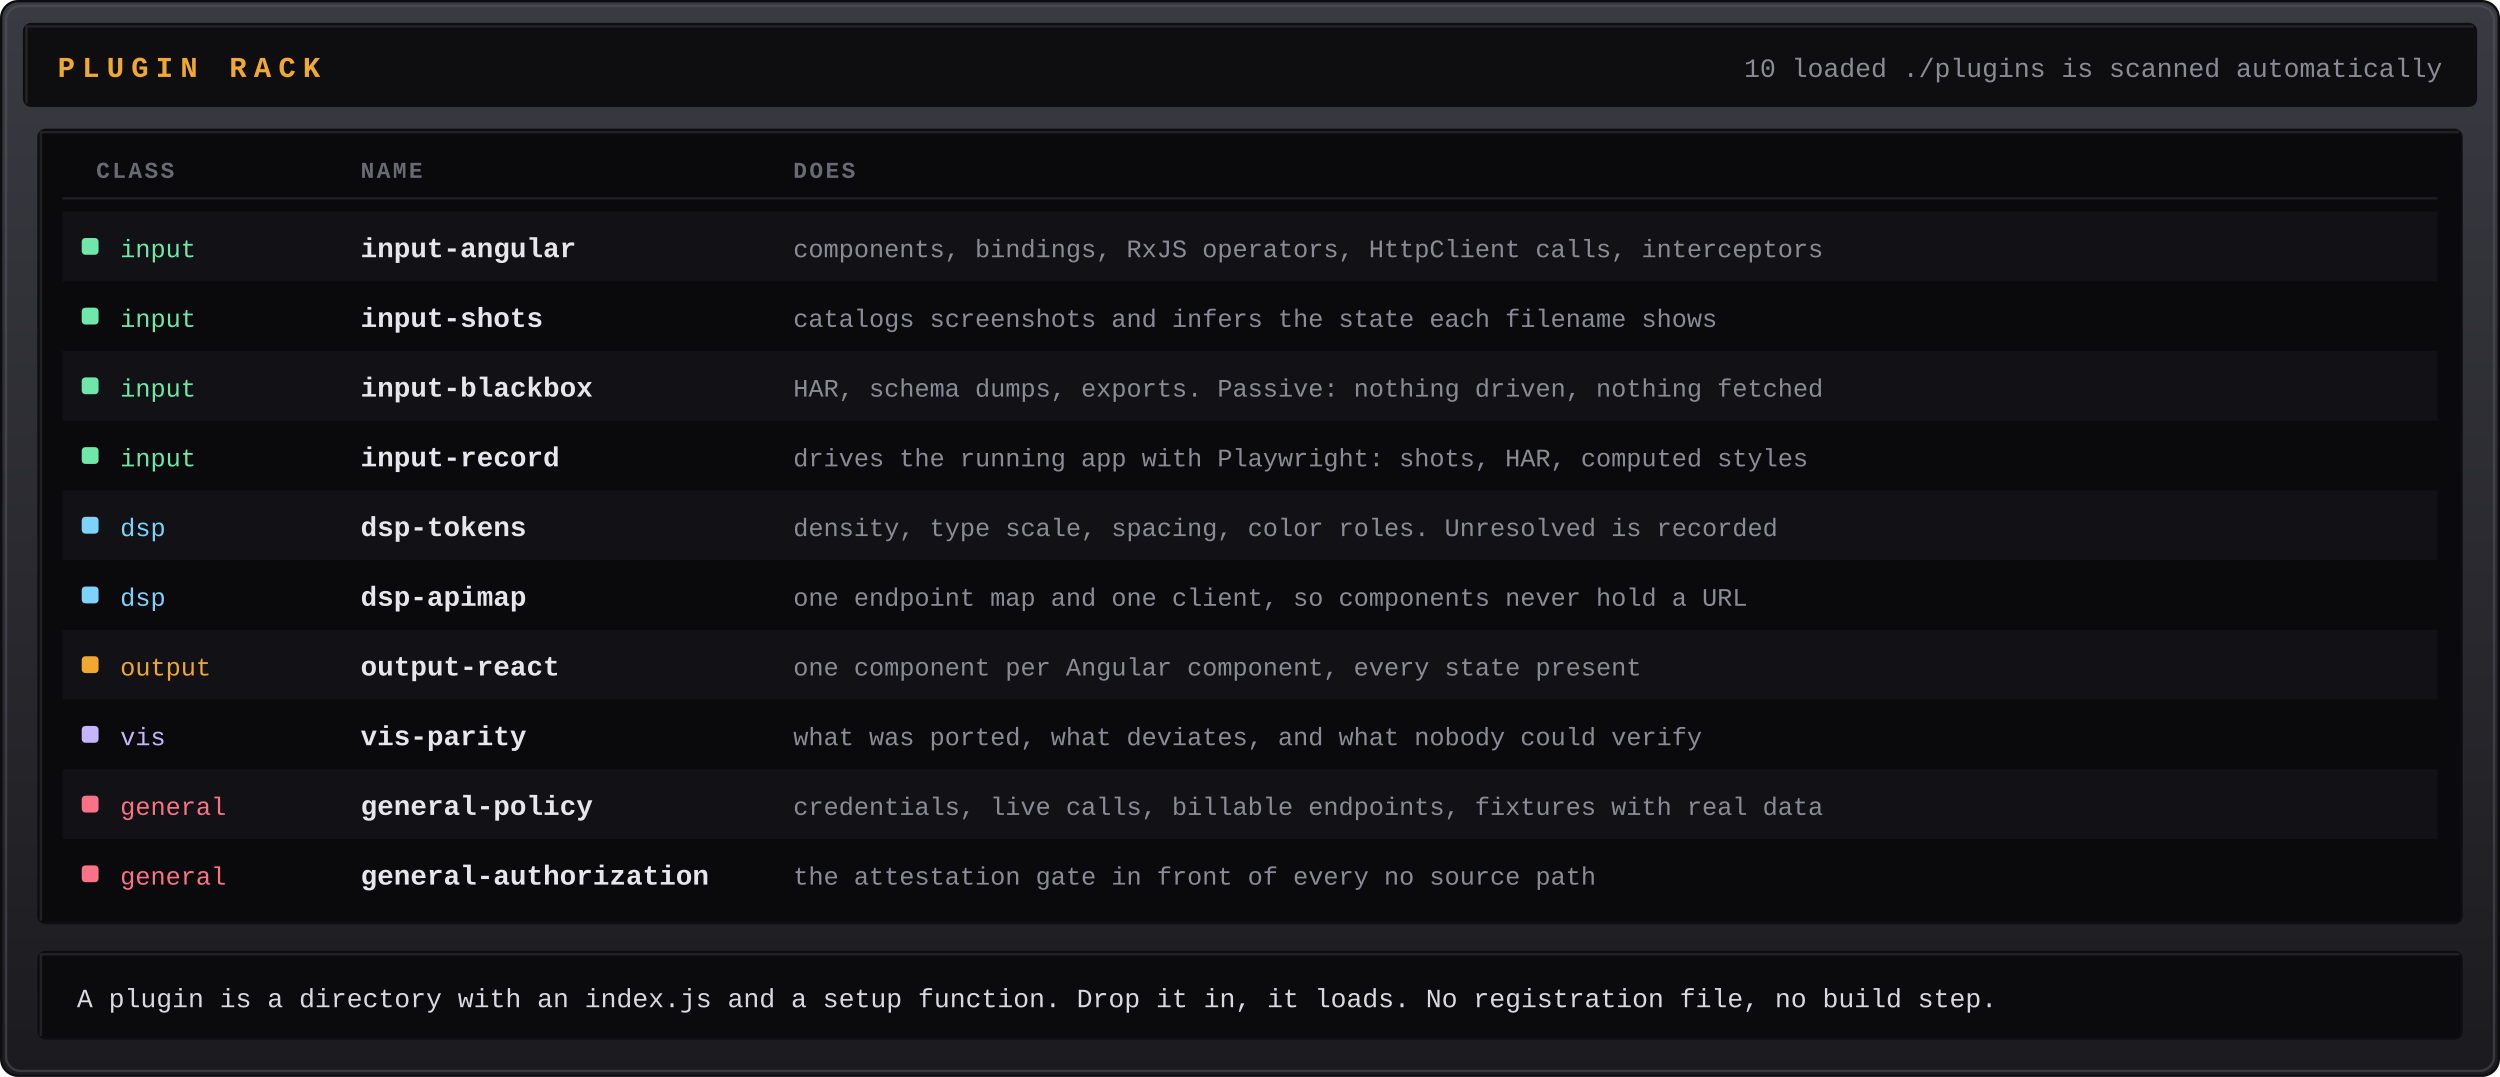
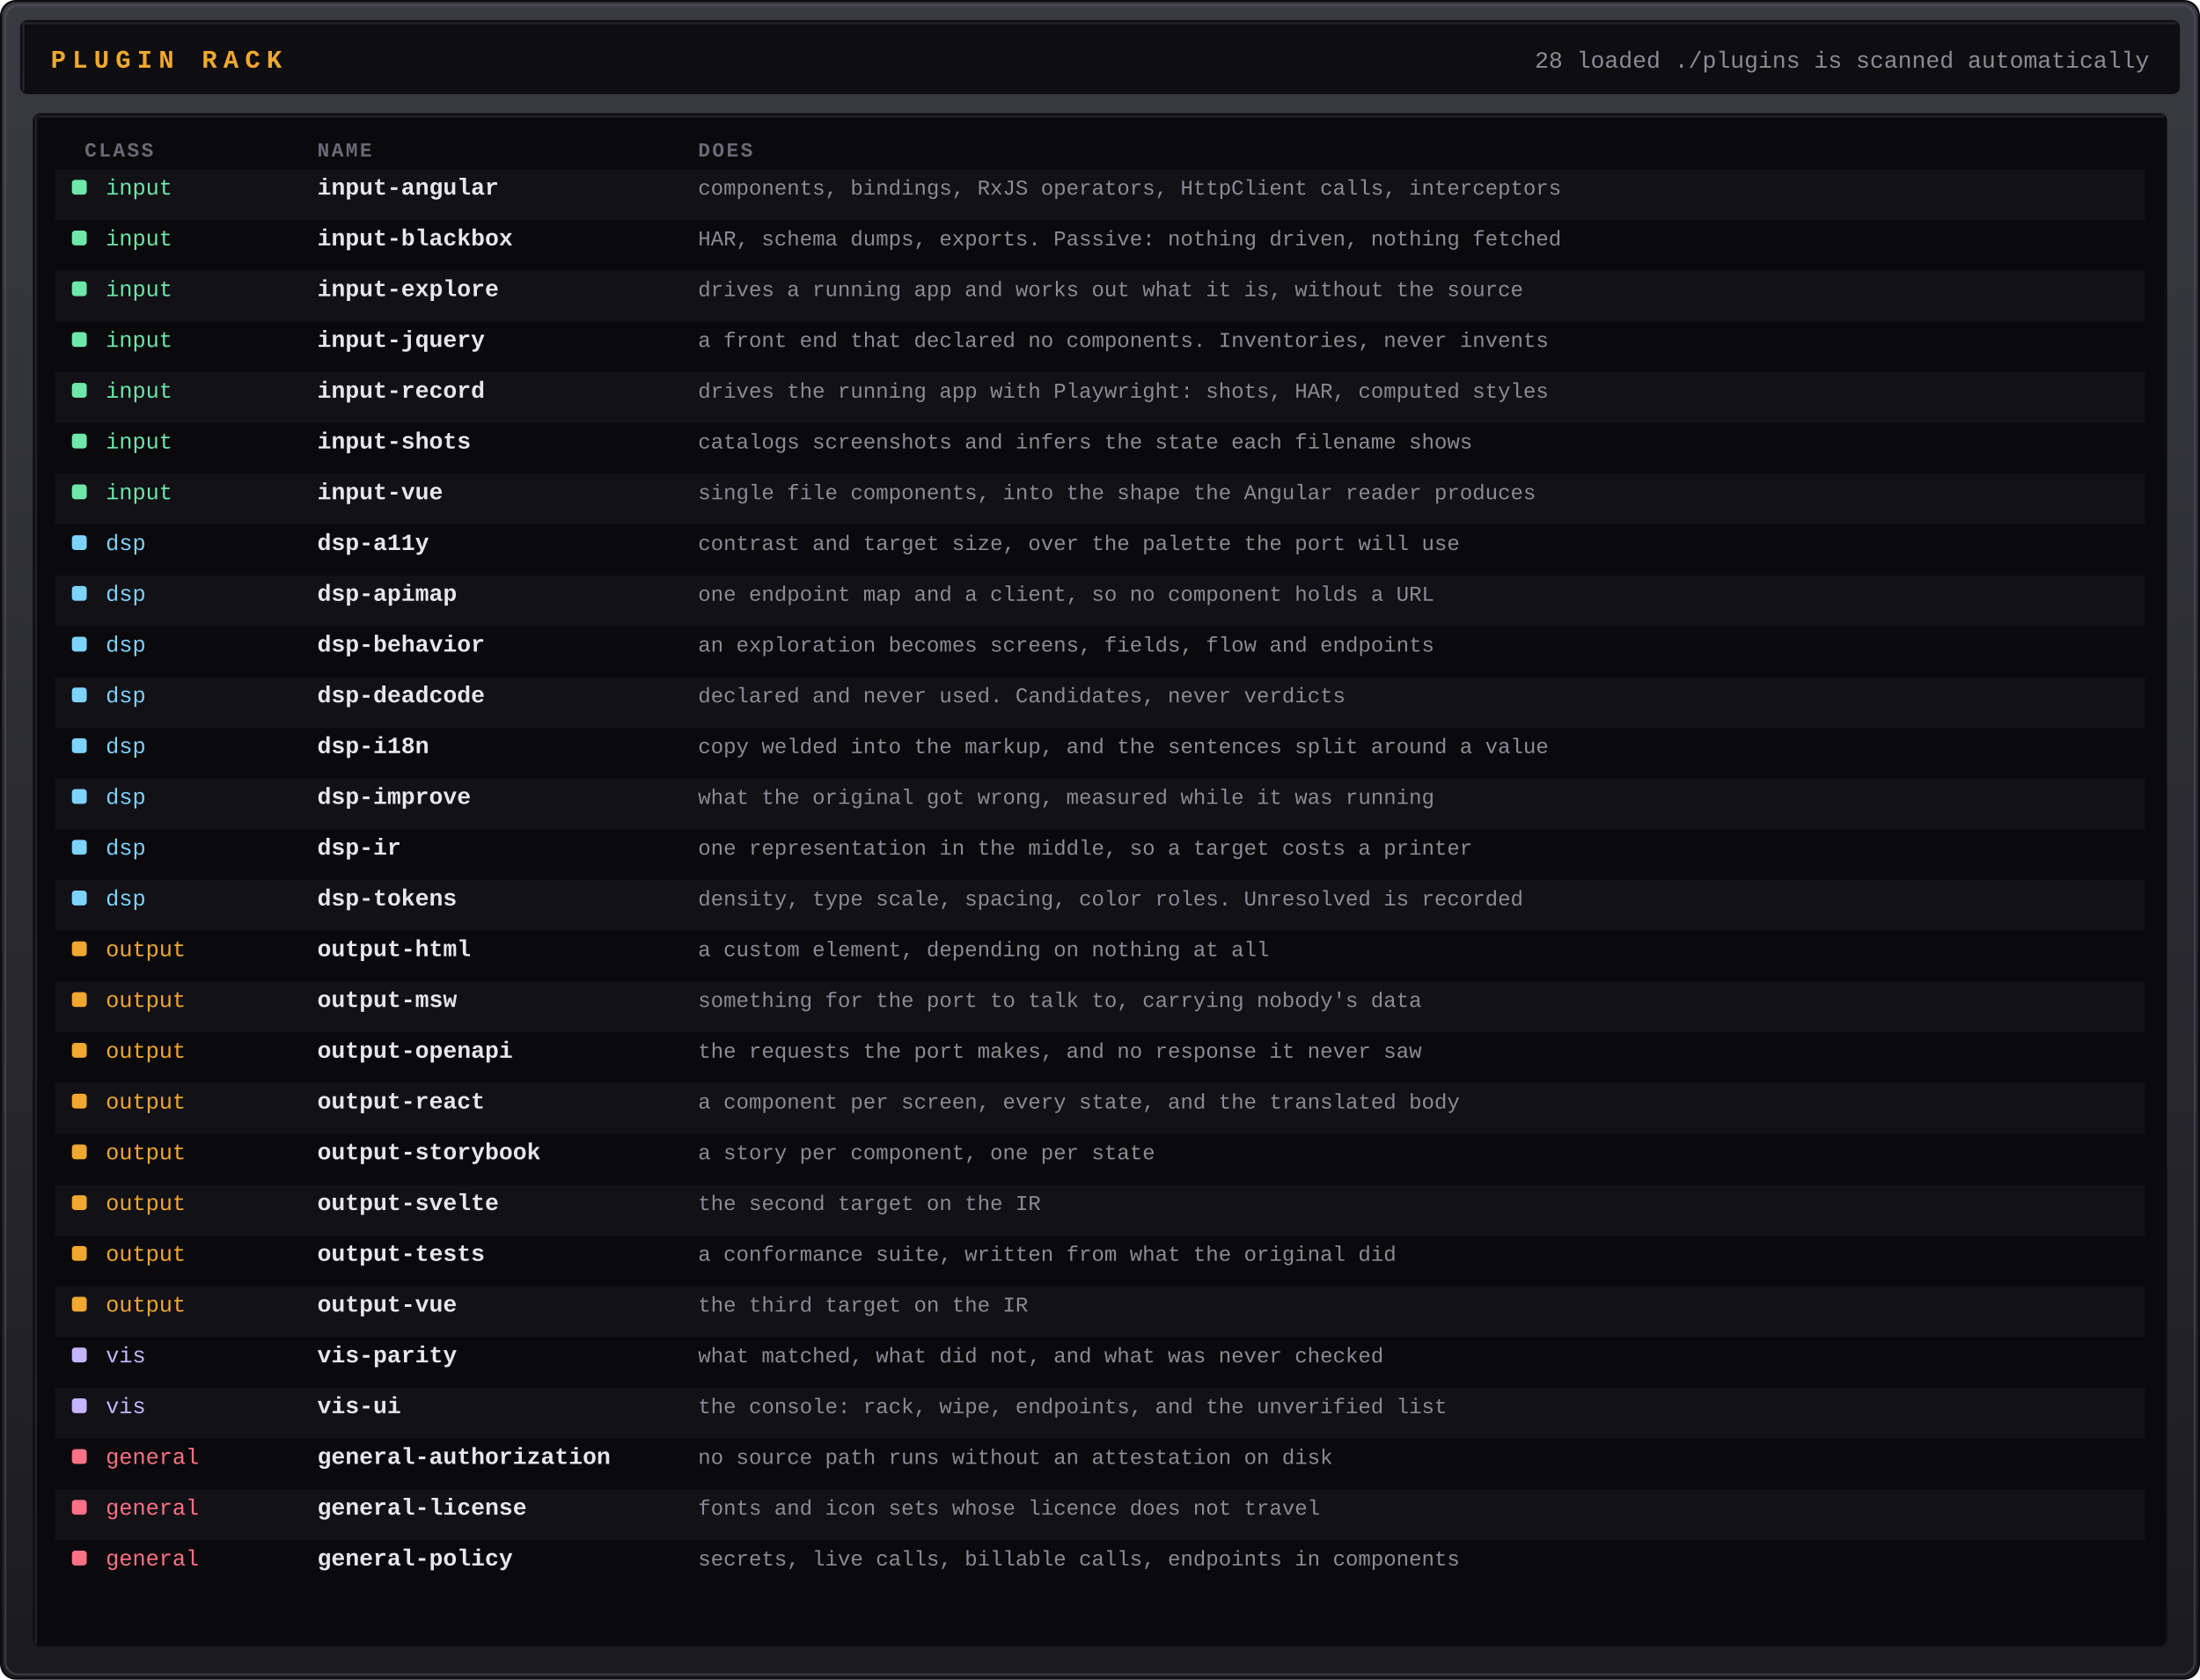
- <svg xmlns="http://www.w3.org/2000/svg" viewBox="0 0 1040 448" width="1040" height="448" role="img" aria-label="The ten plugins portamp ships with, listed by class">
+ <svg xmlns="http://www.w3.org/2000/svg" viewBox="0 0 1040 794" width="1040" height="794" role="img" aria-label="The 28 plugins portamp ships with, listed by class">
  <defs>
    <linearGradient id="chassis" x1="0" y1="0" x2="0" y2="1">
      <stop offset="0" stop-color="#3a3a42" />
      <stop offset="1" stop-color="#1b1b1f" />
    </linearGradient>
-     <pattern id="scan" width="4" height="4" patternUnits="userSpaceOnUse">
-       <rect width="4" height="2" fill="#000" opacity="0.16" />
-     </pattern>
  </defs>
-   <rect x="0.5" y="0.5" width="1039" height="447" rx="7" fill="url(#chassis)" stroke="#0e0e11" />
-   <rect x="2.5" y="2.5" width="1035" height="443" rx="6" fill="none" stroke="#5a5a66" opacity="0.45" />
+   <rect x="0.5" y="0.5" width="1039" height="793" rx="7" fill="url(#chassis)" stroke="#0e0e11" />
+   <rect x="2.5" y="2.5" width="1035" height="789" rx="6" fill="none" stroke="#5a5a66" opacity="0.45" />
  <rect x="10" y="10" width="1020" height="34" rx="3" fill="#0e0e11" stroke="#0e0e11" />
  <path d="M11 43 L11 11 L1029 11" fill="none" stroke="#5a5a66" opacity="0.28" />
  <text x="24" y="32" font-family="ui-monospace, SFMono-Regular, Menlo, Consolas, 'Liberation Mono', monospace" font-size="12" font-weight="bold" fill="#f0a830" text-anchor="start" letter-spacing="3">PLUGIN RACK</text>
-   <text x="1016" y="32" font-family="ui-monospace, SFMono-Regular, Menlo, Consolas, 'Liberation Mono', monospace" font-size="11" font-weight="normal" fill="#8b8b96" text-anchor="end">10 loaded  ./plugins is scanned automatically</text>
-   <rect x="16" y="54" width="1008" height="330" rx="3" fill="#0a0a0d" stroke="#0e0e11" />
-   <path d="M17 383 L17 55 L1023 55" fill="none" stroke="#5a5a66" opacity="0.28" />
+   <text x="1016" y="32" font-family="ui-monospace, SFMono-Regular, Menlo, Consolas, 'Liberation Mono', monospace" font-size="11" font-weight="normal" fill="#8b8b96" text-anchor="end">28 loaded  ./plugins is scanned automatically</text>
+   <rect x="16" y="54" width="1008" height="724" rx="3" fill="#0a0a0d" stroke="#0e0e11" />
+   <path d="M17 777 L17 55 L1023 55" fill="none" stroke="#5a5a66" opacity="0.28" />
  <text x="40" y="74" font-family="ui-monospace, SFMono-Regular, Menlo, Consolas, 'Liberation Mono', monospace" font-size="9.5" font-weight="bold" fill="#6a6a76" text-anchor="start" letter-spacing="1">CLASS</text>
  <text x="150" y="74" font-family="ui-monospace, SFMono-Regular, Menlo, Consolas, 'Liberation Mono', monospace" font-size="9.5" font-weight="bold" fill="#6a6a76" text-anchor="start" letter-spacing="1">NAME</text>
  <text x="330" y="74" font-family="ui-monospace, SFMono-Regular, Menlo, Consolas, 'Liberation Mono', monospace" font-size="9.5" font-weight="bold" fill="#6a6a76" text-anchor="start" letter-spacing="1">DOES</text>
  <rect x="26" y="82" width="988" height="1" fill="#5a5a66" opacity="0.25" />
-   <rect x="26" y="88" width="988" height="29" fill="#111116" />
-   <rect x="34" y="99" width="7" height="7" rx="1.5" fill="#6ee7a8" />
-   <text x="50" y="107" font-family="ui-monospace, SFMono-Regular, Menlo, Consolas, 'Liberation Mono', monospace" font-size="10.5" font-weight="normal" fill="#6ee7a8" text-anchor="start">input</text>
-   <text x="150" y="107" font-family="ui-monospace, SFMono-Regular, Menlo, Consolas, 'Liberation Mono', monospace" font-size="11.5" font-weight="bold" fill="#e6e6ec" text-anchor="start">input-angular</text>
-   <text x="330" y="107" font-family="ui-monospace, SFMono-Regular, Menlo, Consolas, 'Liberation Mono', monospace" font-size="10.5" font-weight="normal" fill="#8b8b96" text-anchor="start">components, bindings, RxJS operators, HttpClient calls, interceptors</text>
-   <rect x="34" y="128" width="7" height="7" rx="1.5" fill="#6ee7a8" />
-   <text x="50" y="136" font-family="ui-monospace, SFMono-Regular, Menlo, Consolas, 'Liberation Mono', monospace" font-size="10.5" font-weight="normal" fill="#6ee7a8" text-anchor="start">input</text>
-   <text x="150" y="136" font-family="ui-monospace, SFMono-Regular, Menlo, Consolas, 'Liberation Mono', monospace" font-size="11.5" font-weight="bold" fill="#e6e6ec" text-anchor="start">input-shots</text>
-   <text x="330" y="136" font-family="ui-monospace, SFMono-Regular, Menlo, Consolas, 'Liberation Mono', monospace" font-size="10.5" font-weight="normal" fill="#8b8b96" text-anchor="start">catalogs screenshots and infers the state each filename shows</text>
-   <rect x="26" y="146" width="988" height="29" fill="#111116" />
+   <rect x="26" y="80" width="988" height="24" fill="#111116" />
+   <rect x="34" y="85" width="7" height="7" rx="1.5" fill="#6ee7a8" />
+   <text x="50" y="92" font-family="ui-monospace, SFMono-Regular, Menlo, Consolas, 'Liberation Mono', monospace" font-size="10.5" font-weight="normal" fill="#6ee7a8" text-anchor="start">input</text>
+   <text x="150" y="92" font-family="ui-monospace, SFMono-Regular, Menlo, Consolas, 'Liberation Mono', monospace" font-size="11" font-weight="bold" fill="#e6e6ec" text-anchor="start">input-angular</text>
+   <text x="330" y="92" font-family="ui-monospace, SFMono-Regular, Menlo, Consolas, 'Liberation Mono', monospace" font-size="10" font-weight="normal" fill="#8b8b96" text-anchor="start">components, bindings, RxJS operators, HttpClient calls, interceptors</text>
+   <rect x="34" y="109" width="7" height="7" rx="1.5" fill="#6ee7a8" />
+   <text x="50" y="116" font-family="ui-monospace, SFMono-Regular, Menlo, Consolas, 'Liberation Mono', monospace" font-size="10.5" font-weight="normal" fill="#6ee7a8" text-anchor="start">input</text>
+   <text x="150" y="116" font-family="ui-monospace, SFMono-Regular, Menlo, Consolas, 'Liberation Mono', monospace" font-size="11" font-weight="bold" fill="#e6e6ec" text-anchor="start">input-blackbox</text>
+   <text x="330" y="116" font-family="ui-monospace, SFMono-Regular, Menlo, Consolas, 'Liberation Mono', monospace" font-size="10" font-weight="normal" fill="#8b8b96" text-anchor="start">HAR, schema dumps, exports. Passive: nothing driven, nothing fetched</text>
+   <rect x="26" y="128" width="988" height="24" fill="#111116" />
+   <rect x="34" y="133" width="7" height="7" rx="1.5" fill="#6ee7a8" />
+   <text x="50" y="140" font-family="ui-monospace, SFMono-Regular, Menlo, Consolas, 'Liberation Mono', monospace" font-size="10.5" font-weight="normal" fill="#6ee7a8" text-anchor="start">input</text>
+   <text x="150" y="140" font-family="ui-monospace, SFMono-Regular, Menlo, Consolas, 'Liberation Mono', monospace" font-size="11" font-weight="bold" fill="#e6e6ec" text-anchor="start">input-explore</text>
+   <text x="330" y="140" font-family="ui-monospace, SFMono-Regular, Menlo, Consolas, 'Liberation Mono', monospace" font-size="10" font-weight="normal" fill="#8b8b96" text-anchor="start">drives a running app and works out what it is, without the source</text>
  <rect x="34" y="157" width="7" height="7" rx="1.5" fill="#6ee7a8" />
-   <text x="50" y="165" font-family="ui-monospace, SFMono-Regular, Menlo, Consolas, 'Liberation Mono', monospace" font-size="10.5" font-weight="normal" fill="#6ee7a8" text-anchor="start">input</text>
-   <text x="150" y="165" font-family="ui-monospace, SFMono-Regular, Menlo, Consolas, 'Liberation Mono', monospace" font-size="11.5" font-weight="bold" fill="#e6e6ec" text-anchor="start">input-blackbox</text>
-   <text x="330" y="165" font-family="ui-monospace, SFMono-Regular, Menlo, Consolas, 'Liberation Mono', monospace" font-size="10.5" font-weight="normal" fill="#8b8b96" text-anchor="start">HAR, schema dumps, exports. Passive: nothing driven, nothing fetched</text>
-   <rect x="34" y="186" width="7" height="7" rx="1.5" fill="#6ee7a8" />
-   <text x="50" y="194" font-family="ui-monospace, SFMono-Regular, Menlo, Consolas, 'Liberation Mono', monospace" font-size="10.5" font-weight="normal" fill="#6ee7a8" text-anchor="start">input</text>
-   <text x="150" y="194" font-family="ui-monospace, SFMono-Regular, Menlo, Consolas, 'Liberation Mono', monospace" font-size="11.5" font-weight="bold" fill="#e6e6ec" text-anchor="start">input-record</text>
-   <text x="330" y="194" font-family="ui-monospace, SFMono-Regular, Menlo, Consolas, 'Liberation Mono', monospace" font-size="10.5" font-weight="normal" fill="#8b8b96" text-anchor="start">drives the running app with Playwright: shots, HAR, computed styles</text>
-   <rect x="26" y="204" width="988" height="29" fill="#111116" />
-   <rect x="34" y="215" width="7" height="7" rx="1.5" fill="#7dd3fc" />
-   <text x="50" y="223" font-family="ui-monospace, SFMono-Regular, Menlo, Consolas, 'Liberation Mono', monospace" font-size="10.5" font-weight="normal" fill="#7dd3fc" text-anchor="start">dsp</text>
-   <text x="150" y="223" font-family="ui-monospace, SFMono-Regular, Menlo, Consolas, 'Liberation Mono', monospace" font-size="11.5" font-weight="bold" fill="#e6e6ec" text-anchor="start">dsp-tokens</text>
-   <text x="330" y="223" font-family="ui-monospace, SFMono-Regular, Menlo, Consolas, 'Liberation Mono', monospace" font-size="10.5" font-weight="normal" fill="#8b8b96" text-anchor="start">density, type scale, spacing, color roles. Unresolved is recorded</text>
-   <rect x="34" y="244" width="7" height="7" rx="1.5" fill="#7dd3fc" />
-   <text x="50" y="252" font-family="ui-monospace, SFMono-Regular, Menlo, Consolas, 'Liberation Mono', monospace" font-size="10.5" font-weight="normal" fill="#7dd3fc" text-anchor="start">dsp</text>
-   <text x="150" y="252" font-family="ui-monospace, SFMono-Regular, Menlo, Consolas, 'Liberation Mono', monospace" font-size="11.5" font-weight="bold" fill="#e6e6ec" text-anchor="start">dsp-apimap</text>
-   <text x="330" y="252" font-family="ui-monospace, SFMono-Regular, Menlo, Consolas, 'Liberation Mono', monospace" font-size="10.5" font-weight="normal" fill="#8b8b96" text-anchor="start">one endpoint map and one client, so components never hold a URL</text>
-   <rect x="26" y="262" width="988" height="29" fill="#111116" />
-   <rect x="34" y="273" width="7" height="7" rx="1.5" fill="#f0a830" />
-   <text x="50" y="281" font-family="ui-monospace, SFMono-Regular, Menlo, Consolas, 'Liberation Mono', monospace" font-size="10.5" font-weight="normal" fill="#f0a830" text-anchor="start">output</text>
-   <text x="150" y="281" font-family="ui-monospace, SFMono-Regular, Menlo, Consolas, 'Liberation Mono', monospace" font-size="11.5" font-weight="bold" fill="#e6e6ec" text-anchor="start">output-react</text>
-   <text x="330" y="281" font-family="ui-monospace, SFMono-Regular, Menlo, Consolas, 'Liberation Mono', monospace" font-size="10.5" font-weight="normal" fill="#8b8b96" text-anchor="start">one component per Angular component, every state present</text>
-   <rect x="34" y="302" width="7" height="7" rx="1.5" fill="#c4b5fd" />
-   <text x="50" y="310" font-family="ui-monospace, SFMono-Regular, Menlo, Consolas, 'Liberation Mono', monospace" font-size="10.5" font-weight="normal" fill="#c4b5fd" text-anchor="start">vis</text>
-   <text x="150" y="310" font-family="ui-monospace, SFMono-Regular, Menlo, Consolas, 'Liberation Mono', monospace" font-size="11.5" font-weight="bold" fill="#e6e6ec" text-anchor="start">vis-parity</text>
-   <text x="330" y="310" font-family="ui-monospace, SFMono-Regular, Menlo, Consolas, 'Liberation Mono', monospace" font-size="10.5" font-weight="normal" fill="#8b8b96" text-anchor="start">what was ported, what deviates, and what nobody could verify</text>
-   <rect x="26" y="320" width="988" height="29" fill="#111116" />
-   <rect x="34" y="331" width="7" height="7" rx="1.5" fill="#fb7185" />
-   <text x="50" y="339" font-family="ui-monospace, SFMono-Regular, Menlo, Consolas, 'Liberation Mono', monospace" font-size="10.5" font-weight="normal" fill="#fb7185" text-anchor="start">general</text>
-   <text x="150" y="339" font-family="ui-monospace, SFMono-Regular, Menlo, Consolas, 'Liberation Mono', monospace" font-size="11.5" font-weight="bold" fill="#e6e6ec" text-anchor="start">general-policy</text>
-   <text x="330" y="339" font-family="ui-monospace, SFMono-Regular, Menlo, Consolas, 'Liberation Mono', monospace" font-size="10.5" font-weight="normal" fill="#8b8b96" text-anchor="start">credentials, live calls, billable endpoints, fixtures with real data</text>
-   <rect x="34" y="360" width="7" height="7" rx="1.5" fill="#fb7185" />
-   <text x="50" y="368" font-family="ui-monospace, SFMono-Regular, Menlo, Consolas, 'Liberation Mono', monospace" font-size="10.5" font-weight="normal" fill="#fb7185" text-anchor="start">general</text>
-   <text x="150" y="368" font-family="ui-monospace, SFMono-Regular, Menlo, Consolas, 'Liberation Mono', monospace" font-size="11.5" font-weight="bold" fill="#e6e6ec" text-anchor="start">general-authorization</text>
-   <text x="330" y="368" font-family="ui-monospace, SFMono-Regular, Menlo, Consolas, 'Liberation Mono', monospace" font-size="10.5" font-weight="normal" fill="#8b8b96" text-anchor="start">the attestation gate in front of every no source path</text>
-   <rect x="16" y="396" width="1008" height="36" rx="3" fill="#0b0b0e" stroke="#0e0e11" />
-   <path d="M17 431 L17 397 L1023 397" fill="none" stroke="#5a5a66" opacity="0.28" />
-   <text x="32" y="419" font-family="ui-monospace, SFMono-Regular, Menlo, Consolas, 'Liberation Mono', monospace" font-size="11" font-weight="normal" fill="#d9d9e0" text-anchor="start">A plugin is a directory with an index.js and a setup function. Drop it in, it loads. No registration file, no build step.</text>
+   <text x="50" y="164" font-family="ui-monospace, SFMono-Regular, Menlo, Consolas, 'Liberation Mono', monospace" font-size="10.5" font-weight="normal" fill="#6ee7a8" text-anchor="start">input</text>
+   <text x="150" y="164" font-family="ui-monospace, SFMono-Regular, Menlo, Consolas, 'Liberation Mono', monospace" font-size="11" font-weight="bold" fill="#e6e6ec" text-anchor="start">input-jquery</text>
+   <text x="330" y="164" font-family="ui-monospace, SFMono-Regular, Menlo, Consolas, 'Liberation Mono', monospace" font-size="10" font-weight="normal" fill="#8b8b96" text-anchor="start">a front end that declared no components. Inventories, never invents</text>
+   <rect x="26" y="176" width="988" height="24" fill="#111116" />
+   <rect x="34" y="181" width="7" height="7" rx="1.5" fill="#6ee7a8" />
+   <text x="50" y="188" font-family="ui-monospace, SFMono-Regular, Menlo, Consolas, 'Liberation Mono', monospace" font-size="10.5" font-weight="normal" fill="#6ee7a8" text-anchor="start">input</text>
+   <text x="150" y="188" font-family="ui-monospace, SFMono-Regular, Menlo, Consolas, 'Liberation Mono', monospace" font-size="11" font-weight="bold" fill="#e6e6ec" text-anchor="start">input-record</text>
+   <text x="330" y="188" font-family="ui-monospace, SFMono-Regular, Menlo, Consolas, 'Liberation Mono', monospace" font-size="10" font-weight="normal" fill="#8b8b96" text-anchor="start">drives the running app with Playwright: shots, HAR, computed styles</text>
+   <rect x="34" y="205" width="7" height="7" rx="1.5" fill="#6ee7a8" />
+   <text x="50" y="212" font-family="ui-monospace, SFMono-Regular, Menlo, Consolas, 'Liberation Mono', monospace" font-size="10.5" font-weight="normal" fill="#6ee7a8" text-anchor="start">input</text>
+   <text x="150" y="212" font-family="ui-monospace, SFMono-Regular, Menlo, Consolas, 'Liberation Mono', monospace" font-size="11" font-weight="bold" fill="#e6e6ec" text-anchor="start">input-shots</text>
+   <text x="330" y="212" font-family="ui-monospace, SFMono-Regular, Menlo, Consolas, 'Liberation Mono', monospace" font-size="10" font-weight="normal" fill="#8b8b96" text-anchor="start">catalogs screenshots and infers the state each filename shows</text>
+   <rect x="26" y="224" width="988" height="24" fill="#111116" />
+   <rect x="34" y="229" width="7" height="7" rx="1.5" fill="#6ee7a8" />
+   <text x="50" y="236" font-family="ui-monospace, SFMono-Regular, Menlo, Consolas, 'Liberation Mono', monospace" font-size="10.5" font-weight="normal" fill="#6ee7a8" text-anchor="start">input</text>
+   <text x="150" y="236" font-family="ui-monospace, SFMono-Regular, Menlo, Consolas, 'Liberation Mono', monospace" font-size="11" font-weight="bold" fill="#e6e6ec" text-anchor="start">input-vue</text>
+   <text x="330" y="236" font-family="ui-monospace, SFMono-Regular, Menlo, Consolas, 'Liberation Mono', monospace" font-size="10" font-weight="normal" fill="#8b8b96" text-anchor="start">single file components, into the shape the Angular reader produces</text>
+   <rect x="34" y="253" width="7" height="7" rx="1.5" fill="#7dd3fc" />
+   <text x="50" y="260" font-family="ui-monospace, SFMono-Regular, Menlo, Consolas, 'Liberation Mono', monospace" font-size="10.5" font-weight="normal" fill="#7dd3fc" text-anchor="start">dsp</text>
+   <text x="150" y="260" font-family="ui-monospace, SFMono-Regular, Menlo, Consolas, 'Liberation Mono', monospace" font-size="11" font-weight="bold" fill="#e6e6ec" text-anchor="start">dsp-a11y</text>
+   <text x="330" y="260" font-family="ui-monospace, SFMono-Regular, Menlo, Consolas, 'Liberation Mono', monospace" font-size="10" font-weight="normal" fill="#8b8b96" text-anchor="start">contrast and target size, over the palette the port will use</text>
+   <rect x="26" y="272" width="988" height="24" fill="#111116" />
+   <rect x="34" y="277" width="7" height="7" rx="1.5" fill="#7dd3fc" />
+   <text x="50" y="284" font-family="ui-monospace, SFMono-Regular, Menlo, Consolas, 'Liberation Mono', monospace" font-size="10.5" font-weight="normal" fill="#7dd3fc" text-anchor="start">dsp</text>
+   <text x="150" y="284" font-family="ui-monospace, SFMono-Regular, Menlo, Consolas, 'Liberation Mono', monospace" font-size="11" font-weight="bold" fill="#e6e6ec" text-anchor="start">dsp-apimap</text>
+   <text x="330" y="284" font-family="ui-monospace, SFMono-Regular, Menlo, Consolas, 'Liberation Mono', monospace" font-size="10" font-weight="normal" fill="#8b8b96" text-anchor="start">one endpoint map and a client, so no component holds a URL</text>
+   <rect x="34" y="301" width="7" height="7" rx="1.5" fill="#7dd3fc" />
+   <text x="50" y="308" font-family="ui-monospace, SFMono-Regular, Menlo, Consolas, 'Liberation Mono', monospace" font-size="10.5" font-weight="normal" fill="#7dd3fc" text-anchor="start">dsp</text>
+   <text x="150" y="308" font-family="ui-monospace, SFMono-Regular, Menlo, Consolas, 'Liberation Mono', monospace" font-size="11" font-weight="bold" fill="#e6e6ec" text-anchor="start">dsp-behavior</text>
+   <text x="330" y="308" font-family="ui-monospace, SFMono-Regular, Menlo, Consolas, 'Liberation Mono', monospace" font-size="10" font-weight="normal" fill="#8b8b96" text-anchor="start">an exploration becomes screens, fields, flow and endpoints</text>
+   <rect x="26" y="320" width="988" height="24" fill="#111116" />
+   <rect x="34" y="325" width="7" height="7" rx="1.5" fill="#7dd3fc" />
+   <text x="50" y="332" font-family="ui-monospace, SFMono-Regular, Menlo, Consolas, 'Liberation Mono', monospace" font-size="10.5" font-weight="normal" fill="#7dd3fc" text-anchor="start">dsp</text>
+   <text x="150" y="332" font-family="ui-monospace, SFMono-Regular, Menlo, Consolas, 'Liberation Mono', monospace" font-size="11" font-weight="bold" fill="#e6e6ec" text-anchor="start">dsp-deadcode</text>
+   <text x="330" y="332" font-family="ui-monospace, SFMono-Regular, Menlo, Consolas, 'Liberation Mono', monospace" font-size="10" font-weight="normal" fill="#8b8b96" text-anchor="start">declared and never used. Candidates, never verdicts</text>
+   <rect x="34" y="349" width="7" height="7" rx="1.5" fill="#7dd3fc" />
+   <text x="50" y="356" font-family="ui-monospace, SFMono-Regular, Menlo, Consolas, 'Liberation Mono', monospace" font-size="10.5" font-weight="normal" fill="#7dd3fc" text-anchor="start">dsp</text>
+   <text x="150" y="356" font-family="ui-monospace, SFMono-Regular, Menlo, Consolas, 'Liberation Mono', monospace" font-size="11" font-weight="bold" fill="#e6e6ec" text-anchor="start">dsp-i18n</text>
+   <text x="330" y="356" font-family="ui-monospace, SFMono-Regular, Menlo, Consolas, 'Liberation Mono', monospace" font-size="10" font-weight="normal" fill="#8b8b96" text-anchor="start">copy welded into the markup, and the sentences split around a value</text>
+   <rect x="26" y="368" width="988" height="24" fill="#111116" />
+   <rect x="34" y="373" width="7" height="7" rx="1.5" fill="#7dd3fc" />
+   <text x="50" y="380" font-family="ui-monospace, SFMono-Regular, Menlo, Consolas, 'Liberation Mono', monospace" font-size="10.5" font-weight="normal" fill="#7dd3fc" text-anchor="start">dsp</text>
+   <text x="150" y="380" font-family="ui-monospace, SFMono-Regular, Menlo, Consolas, 'Liberation Mono', monospace" font-size="11" font-weight="bold" fill="#e6e6ec" text-anchor="start">dsp-improve</text>
+   <text x="330" y="380" font-family="ui-monospace, SFMono-Regular, Menlo, Consolas, 'Liberation Mono', monospace" font-size="10" font-weight="normal" fill="#8b8b96" text-anchor="start">what the original got wrong, measured while it was running</text>
+   <rect x="34" y="397" width="7" height="7" rx="1.5" fill="#7dd3fc" />
+   <text x="50" y="404" font-family="ui-monospace, SFMono-Regular, Menlo, Consolas, 'Liberation Mono', monospace" font-size="10.5" font-weight="normal" fill="#7dd3fc" text-anchor="start">dsp</text>
+   <text x="150" y="404" font-family="ui-monospace, SFMono-Regular, Menlo, Consolas, 'Liberation Mono', monospace" font-size="11" font-weight="bold" fill="#e6e6ec" text-anchor="start">dsp-ir</text>
+   <text x="330" y="404" font-family="ui-monospace, SFMono-Regular, Menlo, Consolas, 'Liberation Mono', monospace" font-size="10" font-weight="normal" fill="#8b8b96" text-anchor="start">one representation in the middle, so a target costs a printer</text>
+   <rect x="26" y="416" width="988" height="24" fill="#111116" />
+   <rect x="34" y="421" width="7" height="7" rx="1.5" fill="#7dd3fc" />
+   <text x="50" y="428" font-family="ui-monospace, SFMono-Regular, Menlo, Consolas, 'Liberation Mono', monospace" font-size="10.5" font-weight="normal" fill="#7dd3fc" text-anchor="start">dsp</text>
+   <text x="150" y="428" font-family="ui-monospace, SFMono-Regular, Menlo, Consolas, 'Liberation Mono', monospace" font-size="11" font-weight="bold" fill="#e6e6ec" text-anchor="start">dsp-tokens</text>
+   <text x="330" y="428" font-family="ui-monospace, SFMono-Regular, Menlo, Consolas, 'Liberation Mono', monospace" font-size="10" font-weight="normal" fill="#8b8b96" text-anchor="start">density, type scale, spacing, color roles. Unresolved is recorded</text>
+   <rect x="34" y="445" width="7" height="7" rx="1.5" fill="#f0a830" />
+   <text x="50" y="452" font-family="ui-monospace, SFMono-Regular, Menlo, Consolas, 'Liberation Mono', monospace" font-size="10.5" font-weight="normal" fill="#f0a830" text-anchor="start">output</text>
+   <text x="150" y="452" font-family="ui-monospace, SFMono-Regular, Menlo, Consolas, 'Liberation Mono', monospace" font-size="11" font-weight="bold" fill="#e6e6ec" text-anchor="start">output-html</text>
+   <text x="330" y="452" font-family="ui-monospace, SFMono-Regular, Menlo, Consolas, 'Liberation Mono', monospace" font-size="10" font-weight="normal" fill="#8b8b96" text-anchor="start">a custom element, depending on nothing at all</text>
+   <rect x="26" y="464" width="988" height="24" fill="#111116" />
+   <rect x="34" y="469" width="7" height="7" rx="1.5" fill="#f0a830" />
+   <text x="50" y="476" font-family="ui-monospace, SFMono-Regular, Menlo, Consolas, 'Liberation Mono', monospace" font-size="10.5" font-weight="normal" fill="#f0a830" text-anchor="start">output</text>
+   <text x="150" y="476" font-family="ui-monospace, SFMono-Regular, Menlo, Consolas, 'Liberation Mono', monospace" font-size="11" font-weight="bold" fill="#e6e6ec" text-anchor="start">output-msw</text>
+   <text x="330" y="476" font-family="ui-monospace, SFMono-Regular, Menlo, Consolas, 'Liberation Mono', monospace" font-size="10" font-weight="normal" fill="#8b8b96" text-anchor="start">something for the port to talk to, carrying nobody's data</text>
+   <rect x="34" y="493" width="7" height="7" rx="1.5" fill="#f0a830" />
+   <text x="50" y="500" font-family="ui-monospace, SFMono-Regular, Menlo, Consolas, 'Liberation Mono', monospace" font-size="10.5" font-weight="normal" fill="#f0a830" text-anchor="start">output</text>
+   <text x="150" y="500" font-family="ui-monospace, SFMono-Regular, Menlo, Consolas, 'Liberation Mono', monospace" font-size="11" font-weight="bold" fill="#e6e6ec" text-anchor="start">output-openapi</text>
+   <text x="330" y="500" font-family="ui-monospace, SFMono-Regular, Menlo, Consolas, 'Liberation Mono', monospace" font-size="10" font-weight="normal" fill="#8b8b96" text-anchor="start">the requests the port makes, and no response it never saw</text>
+   <rect x="26" y="512" width="988" height="24" fill="#111116" />
+   <rect x="34" y="517" width="7" height="7" rx="1.5" fill="#f0a830" />
+   <text x="50" y="524" font-family="ui-monospace, SFMono-Regular, Menlo, Consolas, 'Liberation Mono', monospace" font-size="10.5" font-weight="normal" fill="#f0a830" text-anchor="start">output</text>
+   <text x="150" y="524" font-family="ui-monospace, SFMono-Regular, Menlo, Consolas, 'Liberation Mono', monospace" font-size="11" font-weight="bold" fill="#e6e6ec" text-anchor="start">output-react</text>
+   <text x="330" y="524" font-family="ui-monospace, SFMono-Regular, Menlo, Consolas, 'Liberation Mono', monospace" font-size="10" font-weight="normal" fill="#8b8b96" text-anchor="start">a component per screen, every state, and the translated body</text>
+   <rect x="34" y="541" width="7" height="7" rx="1.5" fill="#f0a830" />
+   <text x="50" y="548" font-family="ui-monospace, SFMono-Regular, Menlo, Consolas, 'Liberation Mono', monospace" font-size="10.5" font-weight="normal" fill="#f0a830" text-anchor="start">output</text>
+   <text x="150" y="548" font-family="ui-monospace, SFMono-Regular, Menlo, Consolas, 'Liberation Mono', monospace" font-size="11" font-weight="bold" fill="#e6e6ec" text-anchor="start">output-storybook</text>
+   <text x="330" y="548" font-family="ui-monospace, SFMono-Regular, Menlo, Consolas, 'Liberation Mono', monospace" font-size="10" font-weight="normal" fill="#8b8b96" text-anchor="start">a story per component, one per state</text>
+   <rect x="26" y="560" width="988" height="24" fill="#111116" />
+   <rect x="34" y="565" width="7" height="7" rx="1.5" fill="#f0a830" />
+   <text x="50" y="572" font-family="ui-monospace, SFMono-Regular, Menlo, Consolas, 'Liberation Mono', monospace" font-size="10.5" font-weight="normal" fill="#f0a830" text-anchor="start">output</text>
+   <text x="150" y="572" font-family="ui-monospace, SFMono-Regular, Menlo, Consolas, 'Liberation Mono', monospace" font-size="11" font-weight="bold" fill="#e6e6ec" text-anchor="start">output-svelte</text>
+   <text x="330" y="572" font-family="ui-monospace, SFMono-Regular, Menlo, Consolas, 'Liberation Mono', monospace" font-size="10" font-weight="normal" fill="#8b8b96" text-anchor="start">the second target on the IR</text>
+   <rect x="34" y="589" width="7" height="7" rx="1.5" fill="#f0a830" />
+   <text x="50" y="596" font-family="ui-monospace, SFMono-Regular, Menlo, Consolas, 'Liberation Mono', monospace" font-size="10.5" font-weight="normal" fill="#f0a830" text-anchor="start">output</text>
+   <text x="150" y="596" font-family="ui-monospace, SFMono-Regular, Menlo, Consolas, 'Liberation Mono', monospace" font-size="11" font-weight="bold" fill="#e6e6ec" text-anchor="start">output-tests</text>
+   <text x="330" y="596" font-family="ui-monospace, SFMono-Regular, Menlo, Consolas, 'Liberation Mono', monospace" font-size="10" font-weight="normal" fill="#8b8b96" text-anchor="start">a conformance suite, written from what the original did</text>
+   <rect x="26" y="608" width="988" height="24" fill="#111116" />
+   <rect x="34" y="613" width="7" height="7" rx="1.5" fill="#f0a830" />
+   <text x="50" y="620" font-family="ui-monospace, SFMono-Regular, Menlo, Consolas, 'Liberation Mono', monospace" font-size="10.5" font-weight="normal" fill="#f0a830" text-anchor="start">output</text>
+   <text x="150" y="620" font-family="ui-monospace, SFMono-Regular, Menlo, Consolas, 'Liberation Mono', monospace" font-size="11" font-weight="bold" fill="#e6e6ec" text-anchor="start">output-vue</text>
+   <text x="330" y="620" font-family="ui-monospace, SFMono-Regular, Menlo, Consolas, 'Liberation Mono', monospace" font-size="10" font-weight="normal" fill="#8b8b96" text-anchor="start">the third target on the IR</text>
+   <rect x="34" y="637" width="7" height="7" rx="1.5" fill="#c4b5fd" />
+   <text x="50" y="644" font-family="ui-monospace, SFMono-Regular, Menlo, Consolas, 'Liberation Mono', monospace" font-size="10.5" font-weight="normal" fill="#c4b5fd" text-anchor="start">vis</text>
+   <text x="150" y="644" font-family="ui-monospace, SFMono-Regular, Menlo, Consolas, 'Liberation Mono', monospace" font-size="11" font-weight="bold" fill="#e6e6ec" text-anchor="start">vis-parity</text>
+   <text x="330" y="644" font-family="ui-monospace, SFMono-Regular, Menlo, Consolas, 'Liberation Mono', monospace" font-size="10" font-weight="normal" fill="#8b8b96" text-anchor="start">what matched, what did not, and what was never checked</text>
+   <rect x="26" y="656" width="988" height="24" fill="#111116" />
+   <rect x="34" y="661" width="7" height="7" rx="1.5" fill="#c4b5fd" />
+   <text x="50" y="668" font-family="ui-monospace, SFMono-Regular, Menlo, Consolas, 'Liberation Mono', monospace" font-size="10.5" font-weight="normal" fill="#c4b5fd" text-anchor="start">vis</text>
+   <text x="150" y="668" font-family="ui-monospace, SFMono-Regular, Menlo, Consolas, 'Liberation Mono', monospace" font-size="11" font-weight="bold" fill="#e6e6ec" text-anchor="start">vis-ui</text>
+   <text x="330" y="668" font-family="ui-monospace, SFMono-Regular, Menlo, Consolas, 'Liberation Mono', monospace" font-size="10" font-weight="normal" fill="#8b8b96" text-anchor="start">the console: rack, wipe, endpoints, and the unverified list</text>
+   <rect x="34" y="685" width="7" height="7" rx="1.5" fill="#fb7185" />
+   <text x="50" y="692" font-family="ui-monospace, SFMono-Regular, Menlo, Consolas, 'Liberation Mono', monospace" font-size="10.5" font-weight="normal" fill="#fb7185" text-anchor="start">general</text>
+   <text x="150" y="692" font-family="ui-monospace, SFMono-Regular, Menlo, Consolas, 'Liberation Mono', monospace" font-size="11" font-weight="bold" fill="#e6e6ec" text-anchor="start">general-authorization</text>
+   <text x="330" y="692" font-family="ui-monospace, SFMono-Regular, Menlo, Consolas, 'Liberation Mono', monospace" font-size="10" font-weight="normal" fill="#8b8b96" text-anchor="start">no source path runs without an attestation on disk</text>
+   <rect x="26" y="704" width="988" height="24" fill="#111116" />
+   <rect x="34" y="709" width="7" height="7" rx="1.5" fill="#fb7185" />
+   <text x="50" y="716" font-family="ui-monospace, SFMono-Regular, Menlo, Consolas, 'Liberation Mono', monospace" font-size="10.5" font-weight="normal" fill="#fb7185" text-anchor="start">general</text>
+   <text x="150" y="716" font-family="ui-monospace, SFMono-Regular, Menlo, Consolas, 'Liberation Mono', monospace" font-size="11" font-weight="bold" fill="#e6e6ec" text-anchor="start">general-license</text>
+   <text x="330" y="716" font-family="ui-monospace, SFMono-Regular, Menlo, Consolas, 'Liberation Mono', monospace" font-size="10" font-weight="normal" fill="#8b8b96" text-anchor="start">fonts and icon sets whose licence does not travel</text>
+   <rect x="34" y="733" width="7" height="7" rx="1.5" fill="#fb7185" />
+   <text x="50" y="740" font-family="ui-monospace, SFMono-Regular, Menlo, Consolas, 'Liberation Mono', monospace" font-size="10.5" font-weight="normal" fill="#fb7185" text-anchor="start">general</text>
+   <text x="150" y="740" font-family="ui-monospace, SFMono-Regular, Menlo, Consolas, 'Liberation Mono', monospace" font-size="11" font-weight="bold" fill="#e6e6ec" text-anchor="start">general-policy</text>
+   <text x="330" y="740" font-family="ui-monospace, SFMono-Regular, Menlo, Consolas, 'Liberation Mono', monospace" font-size="10" font-weight="normal" fill="#8b8b96" text-anchor="start">secrets, live calls, billable calls, endpoints in components</text>
</svg>
